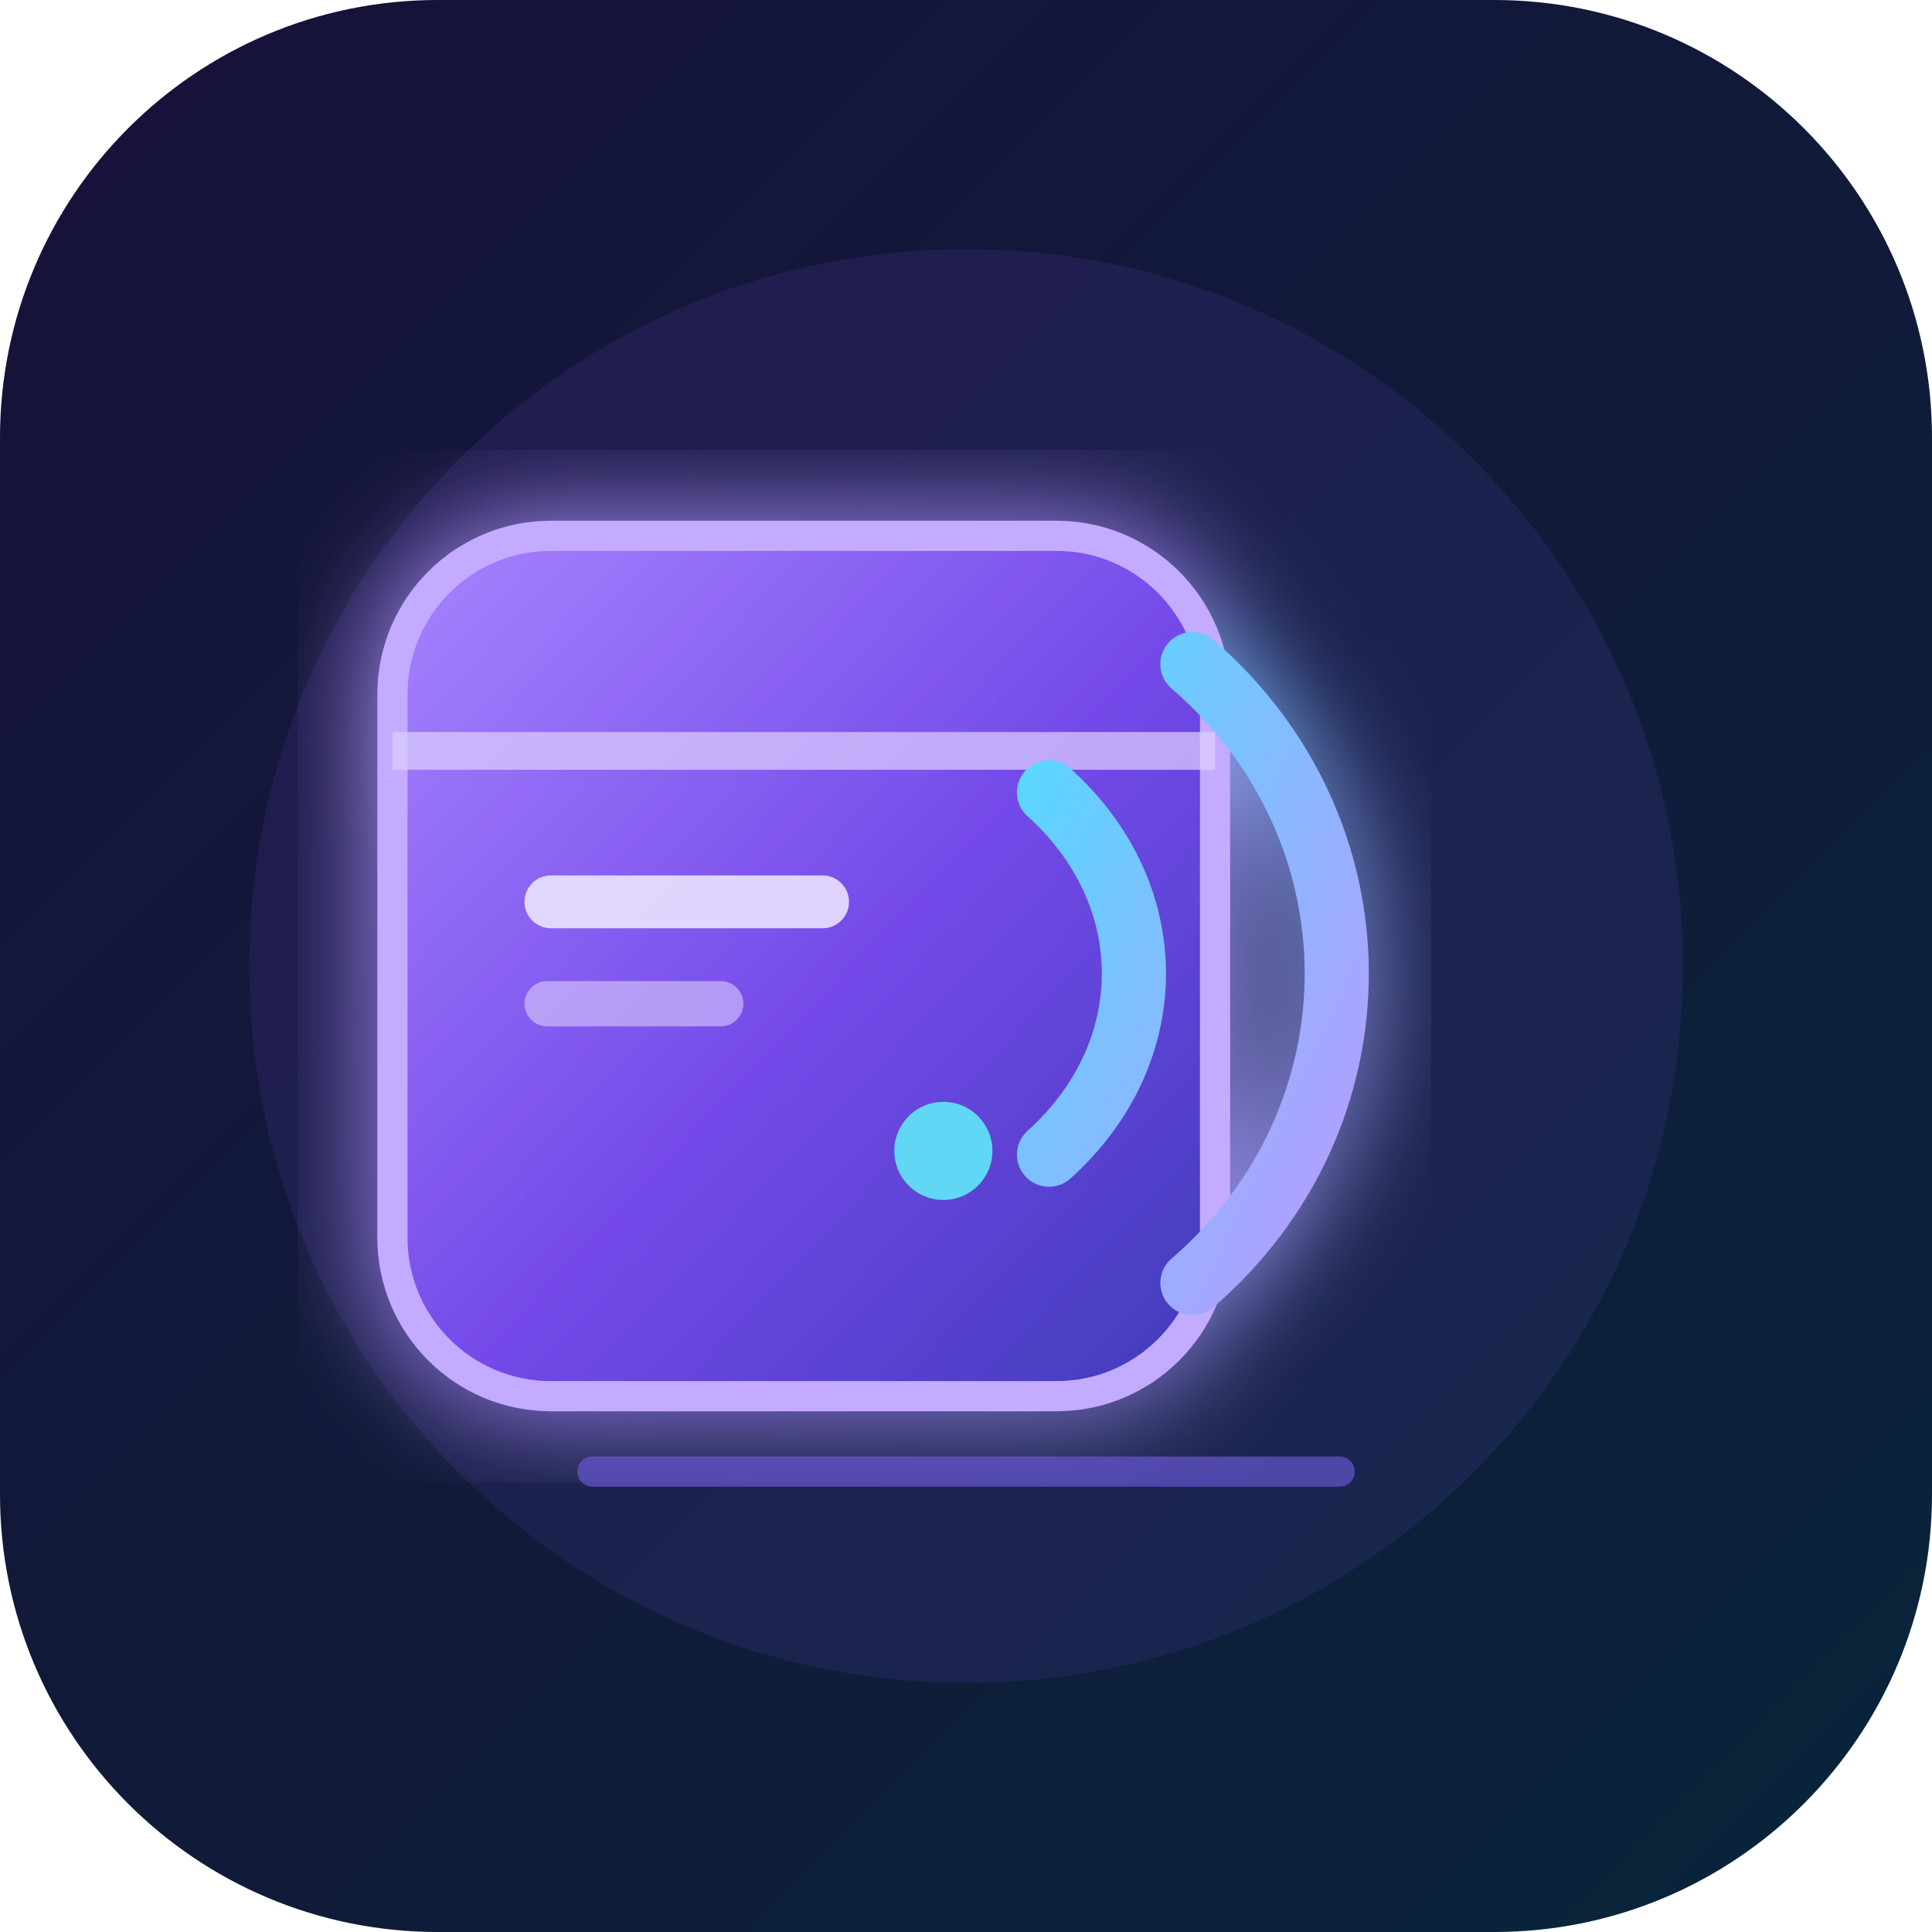
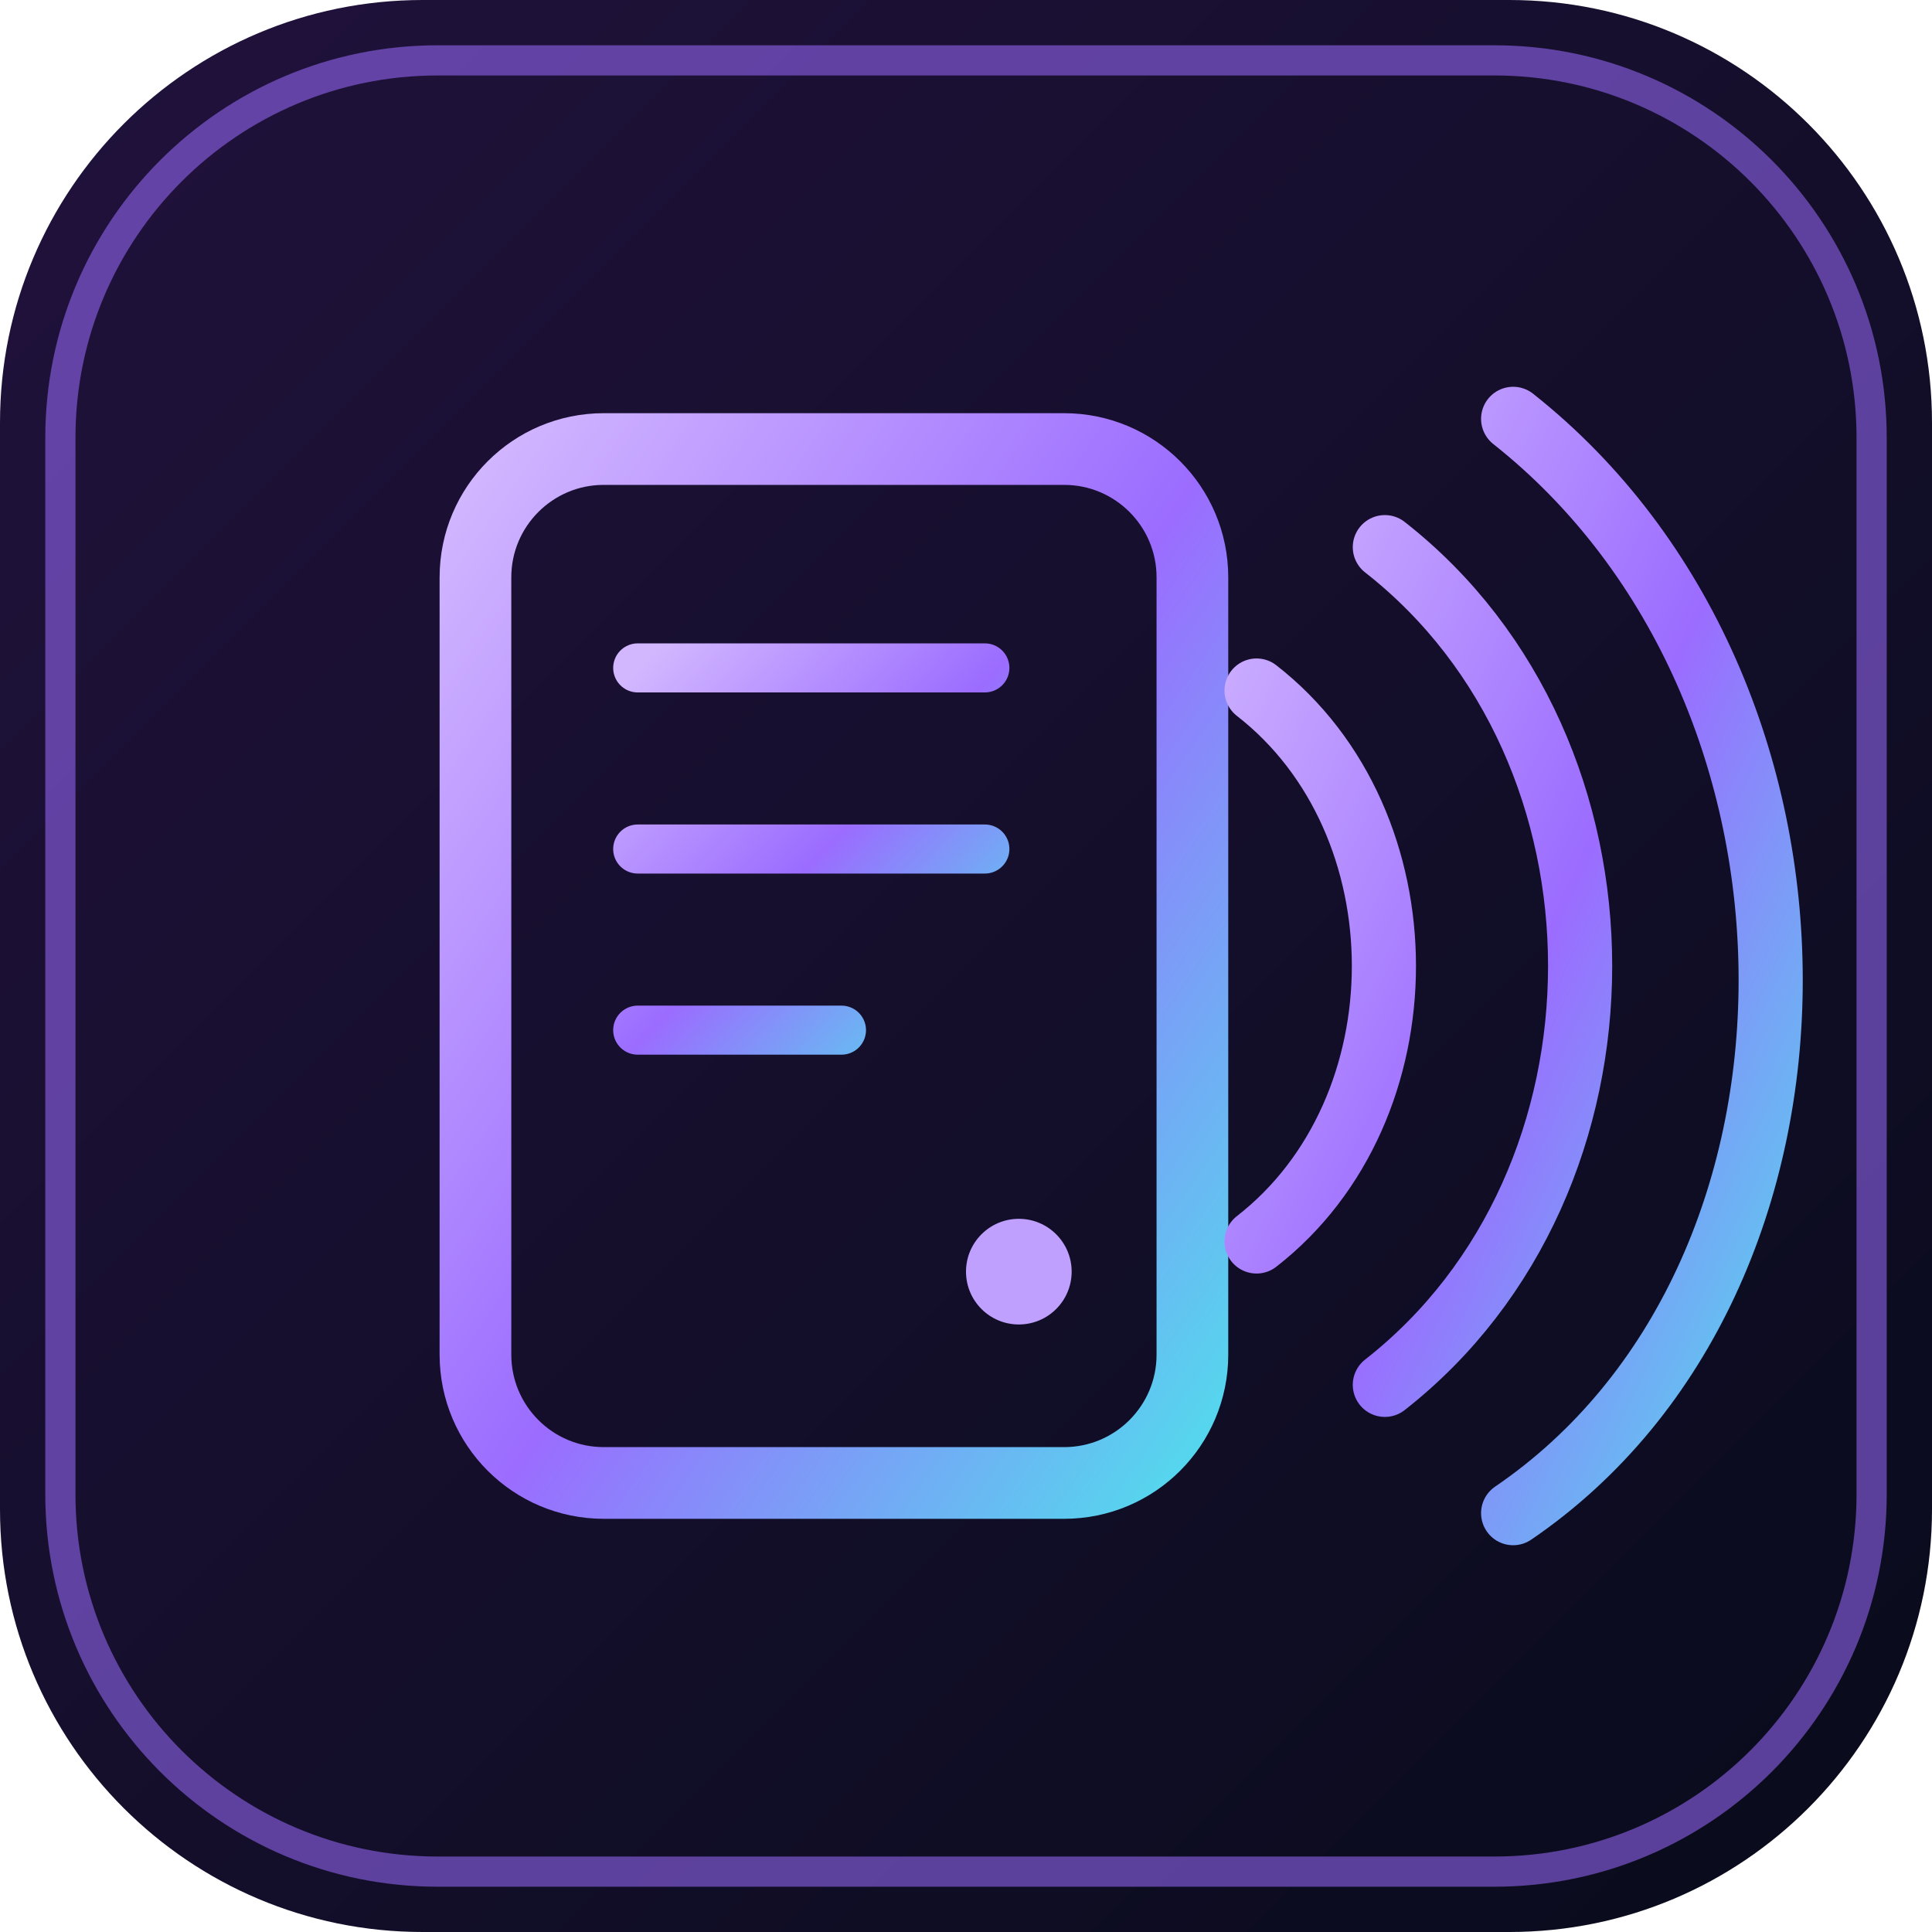
<svg xmlns="http://www.w3.org/2000/svg" viewBox="0 0 512 512">
  <defs>
    <linearGradient id="bg" x1="0" y1="0" x2="1" y2="1">
-       <stop stop-color="#17113A" />
-       <stop offset=".55" stop-color="#101B39" />
-       <stop offset="1" stop-color="#08263A" />
+       <stop stop-color="#21123c" />
+       <stop offset="1" stop-color="#080b1b" />
    </linearGradient>
-     <linearGradient id="card" x1="0" y1="0" x2="1" y2="1">
-       <stop stop-color="#A884FF" />
-       <stop offset=".55" stop-color="#7248E8" />
-       <stop offset="1" stop-color="#3F3CB8" />
+     <linearGradient id="glow" x1="0" y1="0" x2="1" y2="1">
+       <stop stop-color="#d2b7ff" />
+       <stop offset=".52" stop-color="#9b6cff" />
+       <stop offset="1" stop-color="#54d9ed" />
    </linearGradient>
-     <linearGradient id="wave" x1="0" y1="0" x2="1" y2="1">
-       <stop stop-color="#55D9FF" />
-       <stop offset="1" stop-color="#B99AFF" />
-     </linearGradient>
-     <filter id="glow">
-       <feGaussianBlur stdDeviation="14" result="b" />
-       <feMerge>
-         <feMergeNode in="b" />
-         <feMergeNode in="SourceGraphic" />
-       </feMerge>
-     </filter>
  </defs>
-   <rect width="512" height="512" rx="116" fill="url(#bg)" />
-   <circle cx="256" cy="256" r="190" fill="#7655EC" opacity=".12" />
-   <g filter="url(#glow)">
-     <rect x="104" y="142" width="218" height="228" rx="42" fill="url(#card)" stroke="#C3ABFF" stroke-width="8" />
-     <path d="M104 199h218" stroke="#DCCEFF" stroke-width="10" opacity=".72" />
-     <rect x="139" y="232" width="86" height="14" rx="7" fill="#F5F0FF" opacity=".82" />
-     <rect x="139" y="260" width="58" height="12" rx="6" fill="#E1D7FF" opacity=".55" />
-     <path d="M278 210c30 27 30 69 0 96M316 176c51 44 51 120 0 164" fill="none" stroke="url(#wave)" stroke-width="17" stroke-linecap="round" />
-     <circle cx="250" cy="305" r="13" fill="#61D8F5" />
+   <rect width="512" height="512" rx="112" fill="url(#bg)" />
+   <rect x="16" y="16" width="480" height="480" rx="100" fill="none" stroke="#9b6cff" stroke-opacity=".55" stroke-width="8" />
+   <g fill="none" stroke="url(#glow)" stroke-linecap="round" stroke-linejoin="round">
+     <rect x="126" y="119" width="190" height="274" rx="34" stroke-width="19" />
+     <path d="M169 177h92M169 225h92M169 273h54" stroke-width="13" />
+     <path d="M333 183c45 35 45 111 0 146M367 145c69 54 69 168 0 222M401 111c91 72 91 228 0 290" stroke-width="17" />
  </g>
-   <path d="M157 390h198" stroke="#6C59D9" stroke-width="8" stroke-linecap="round" opacity=".65" />
+   <circle cx="270" cy="337" r="14" fill="#bfa0ff" />
</svg>
